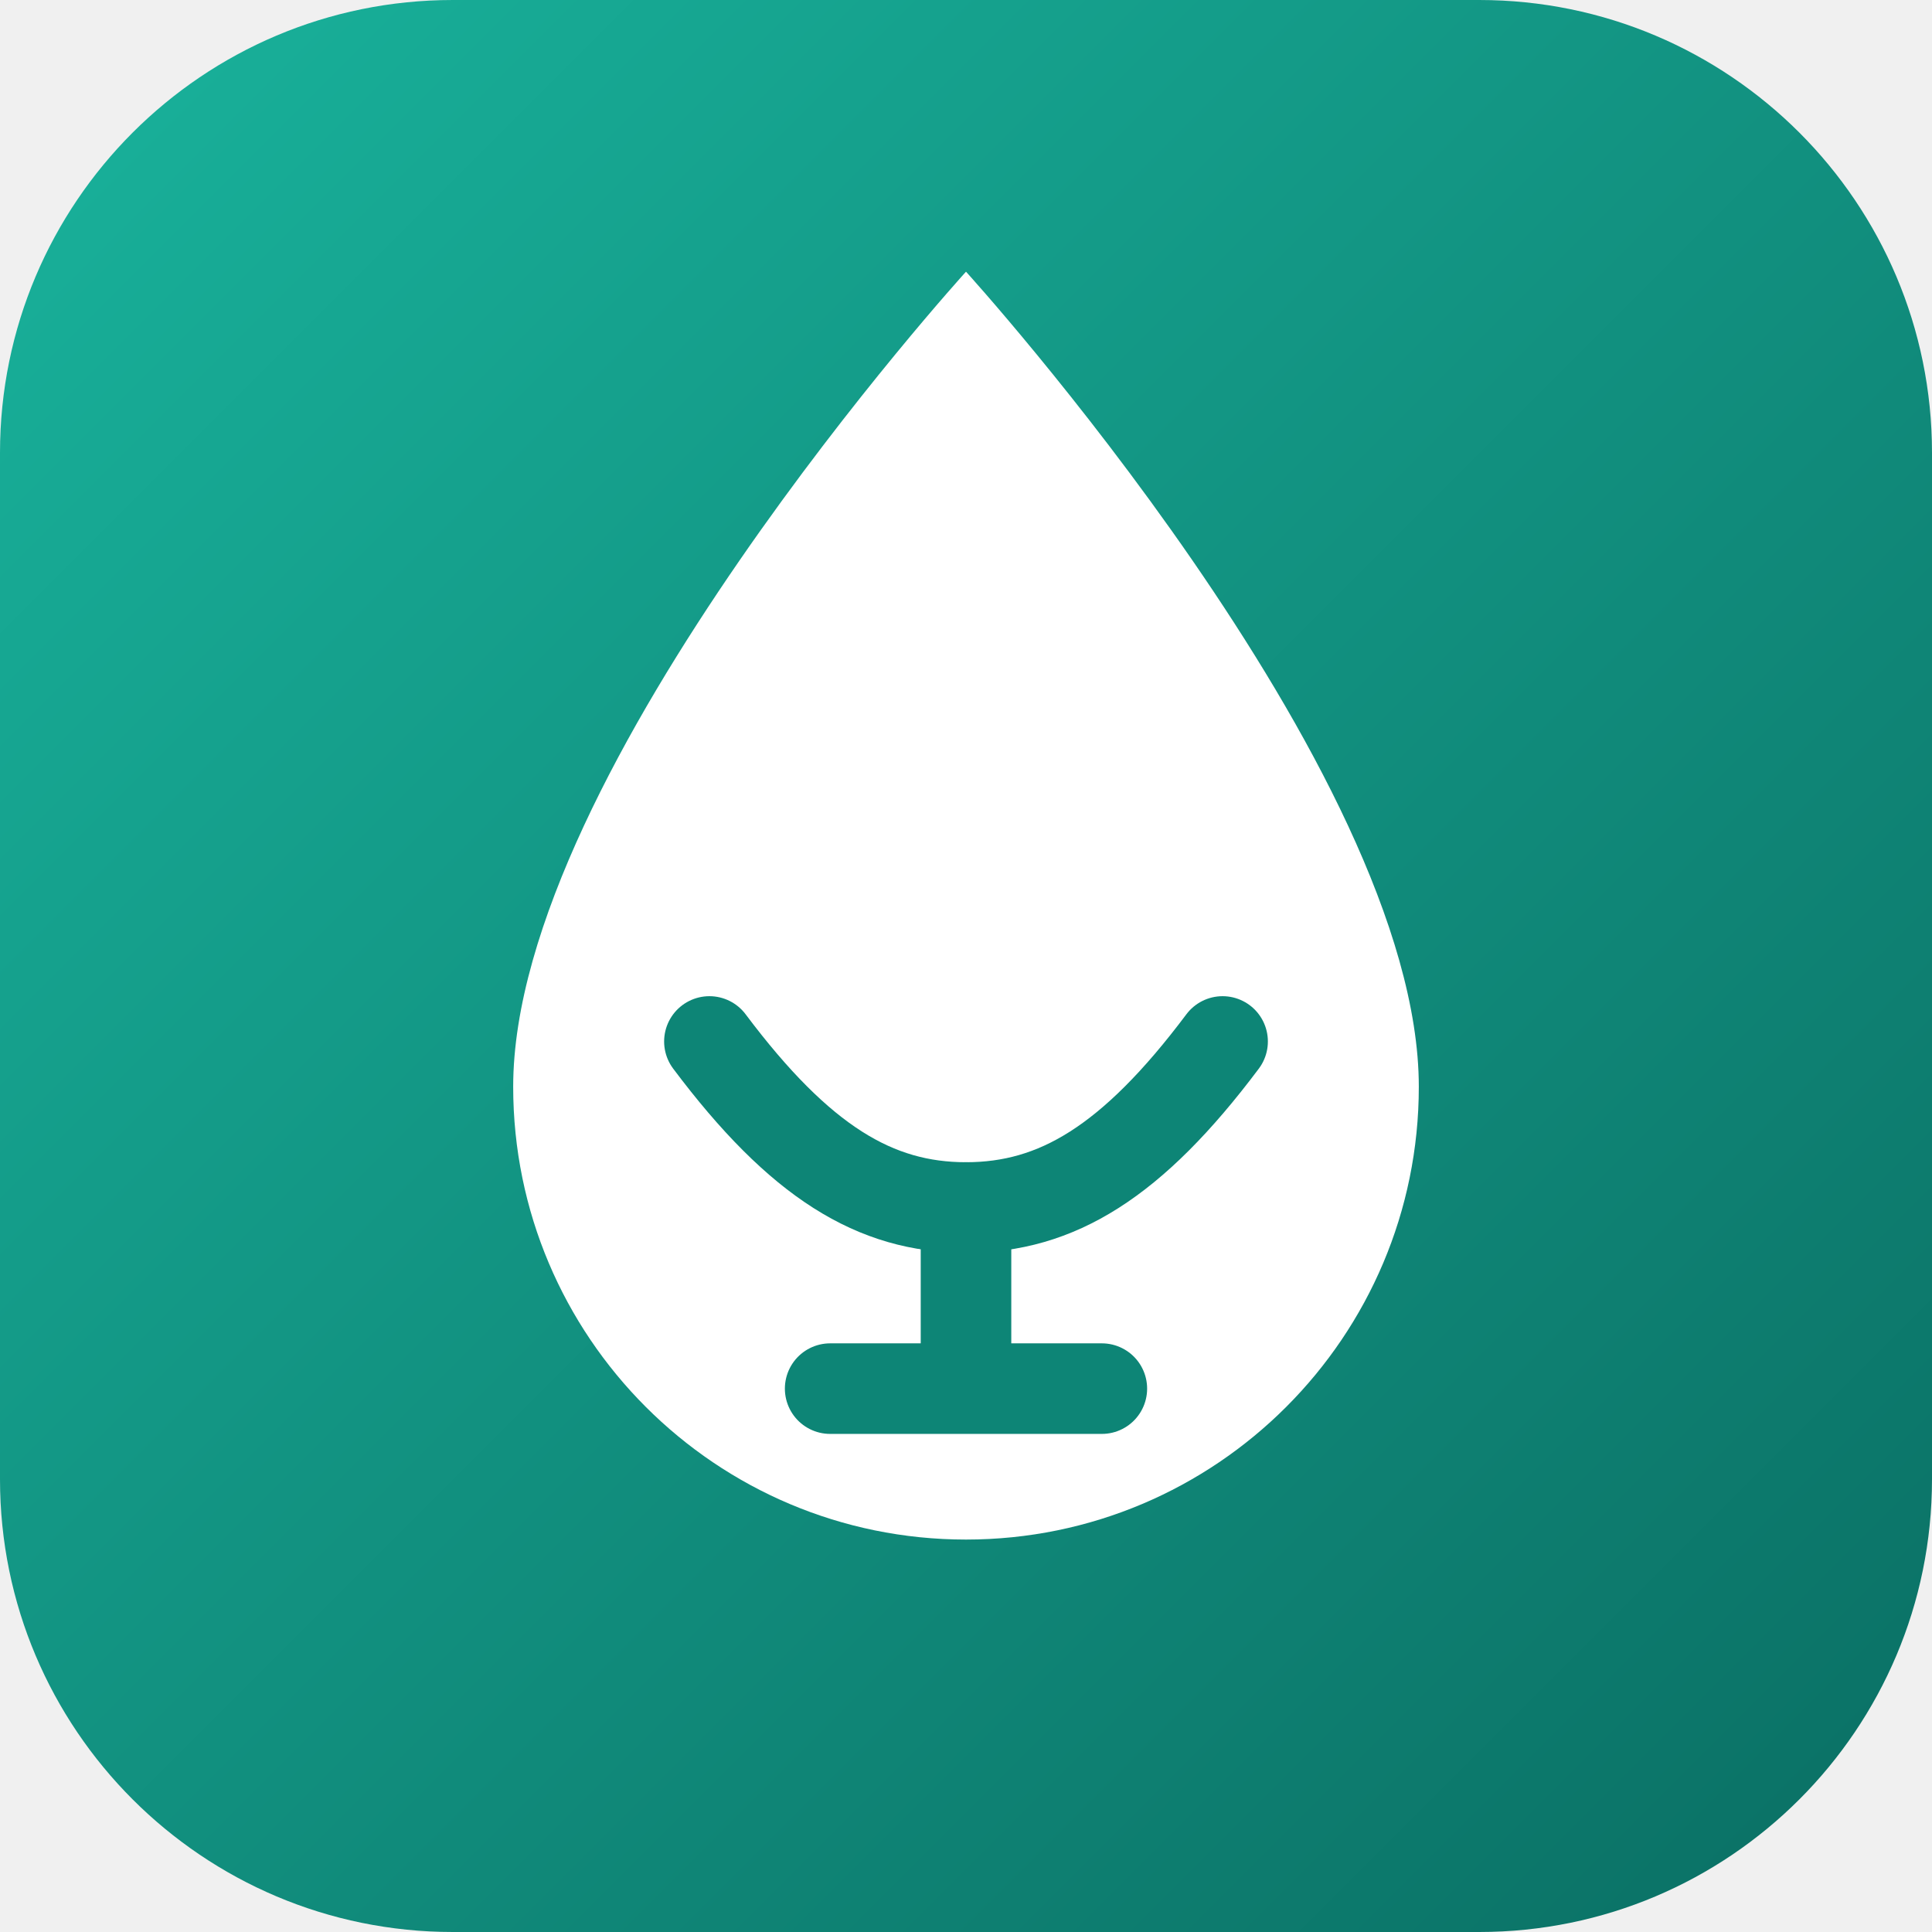
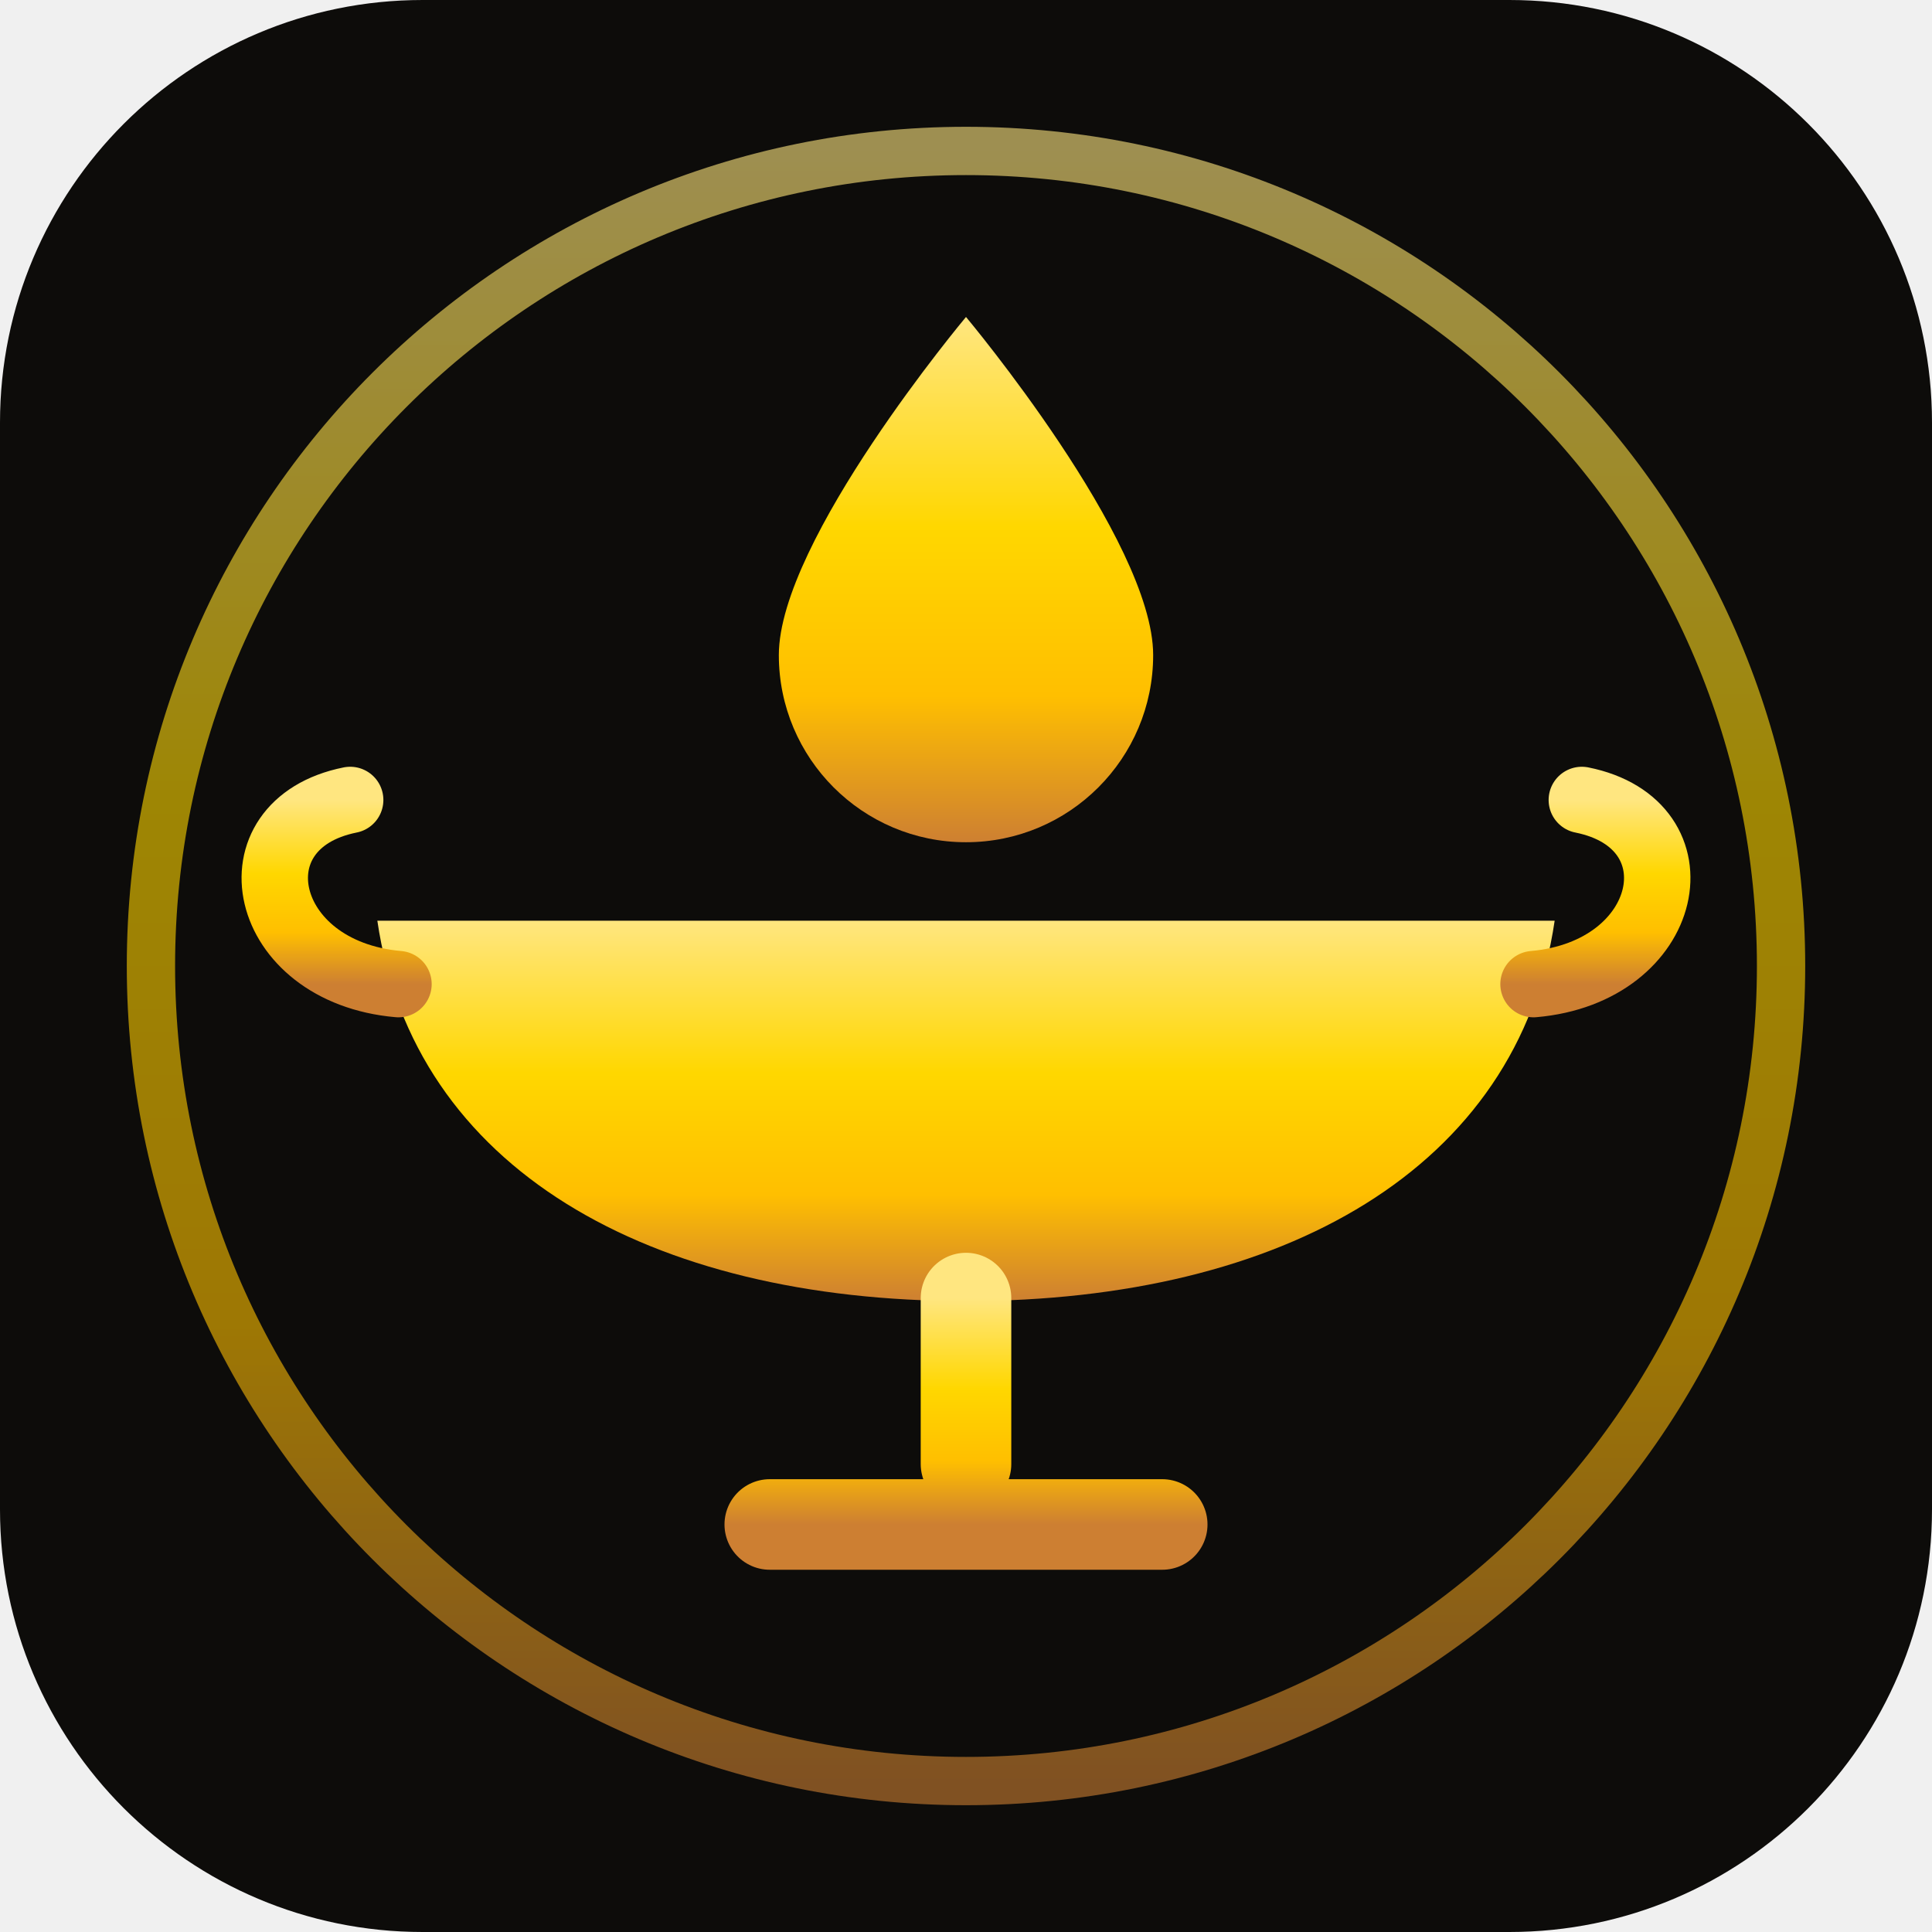
- <svg xmlns="http://www.w3.org/2000/svg" viewBox="0 0 64 64" width="64" height="64" role="img" aria-label="Hebe">
+ <svg xmlns="http://www.w3.org/2000/svg" width="256" height="256" viewBox="0 0 64 64" role="img" aria-label="Hebe">
  <defs>
-     <linearGradient id="hebe-g" x1="0" y1="0" x2="1" y2="1">
-       <stop offset="0" stop-color="#19b39c" />
-       <stop offset="1" stop-color="#0a6e63" />
+     <linearGradient id="mark-g" x1="0" y1="0" x2="0" y2="1">
+       <stop offset="0" stop-color="#FFE680" />
+       <stop offset=".4" stop-color="#FFD700" />
+       <stop offset=".72" stop-color="#FFBF00" />
+       <stop offset="1" stop-color="#CD7F32" />
    </linearGradient>
  </defs>
-   <rect width="64" height="64" rx="15" fill="url(#hebe-g)" />
-   <path d="M32 9c0 0-15 16.5-15 27a15 15 0 0 0 30 0C47 25.5 32 9 32 9z" fill="#fff" />
-   <path d="M23.5 34.5c3 4 5.5 5.5 8.5 5.5s5.5-1.5 8.5-5.5" fill="none" stroke="#0d8576" stroke-width="3" stroke-linecap="round" />
-   <path d="M32 40v6M27.5 46h9" stroke="#0d8576" stroke-width="3" stroke-linecap="round" />
+   <rect width="64" height="64" rx="14" fill="#0d0c0a" />
+   <circle cx="32" cy="32" r="27" fill="none" stroke="url(#mark-g)" stroke-width="1.6" opacity=".6" />
+   <g>
+     <path d="M32 10.5c0 0-6.2 7.4-6.2 11.2a6.2 6.2 0 0 0 12.4 0c0-3.8-6.2-11.2-6.2-11.2z" fill="url(#mark-g)" />
+     <path d="M12.5 30.5h39c-1.2 8.2-9 12.6-19.5 12.6S13.7 38.7 12.5 30.5z" fill="url(#mark-g)" />
+     <path d="M13.2 32.6c-4.6-.4-5.6-5.3-1.6-6.1M50.8 32.6c4.6-.4 5.6-5.3 1.6-6.1" fill="none" stroke="url(#mark-g)" stroke-width="2.2" stroke-linecap="round" />
+     <path d="M32 43v5.5M25.5 50.5h13" stroke="url(#mark-g)" stroke-width="3" stroke-linecap="round" />
+   </g>
</svg>
